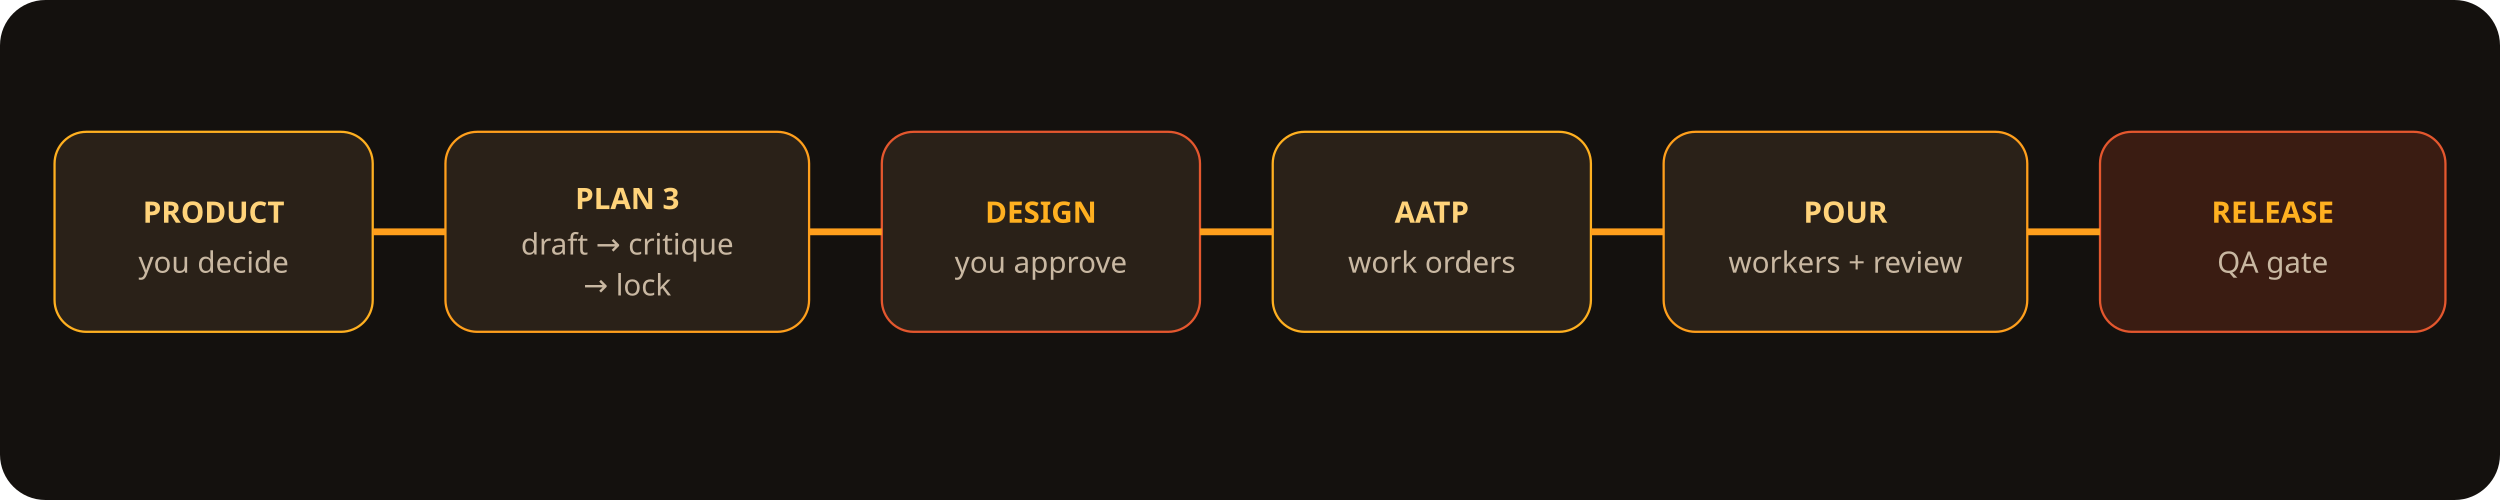
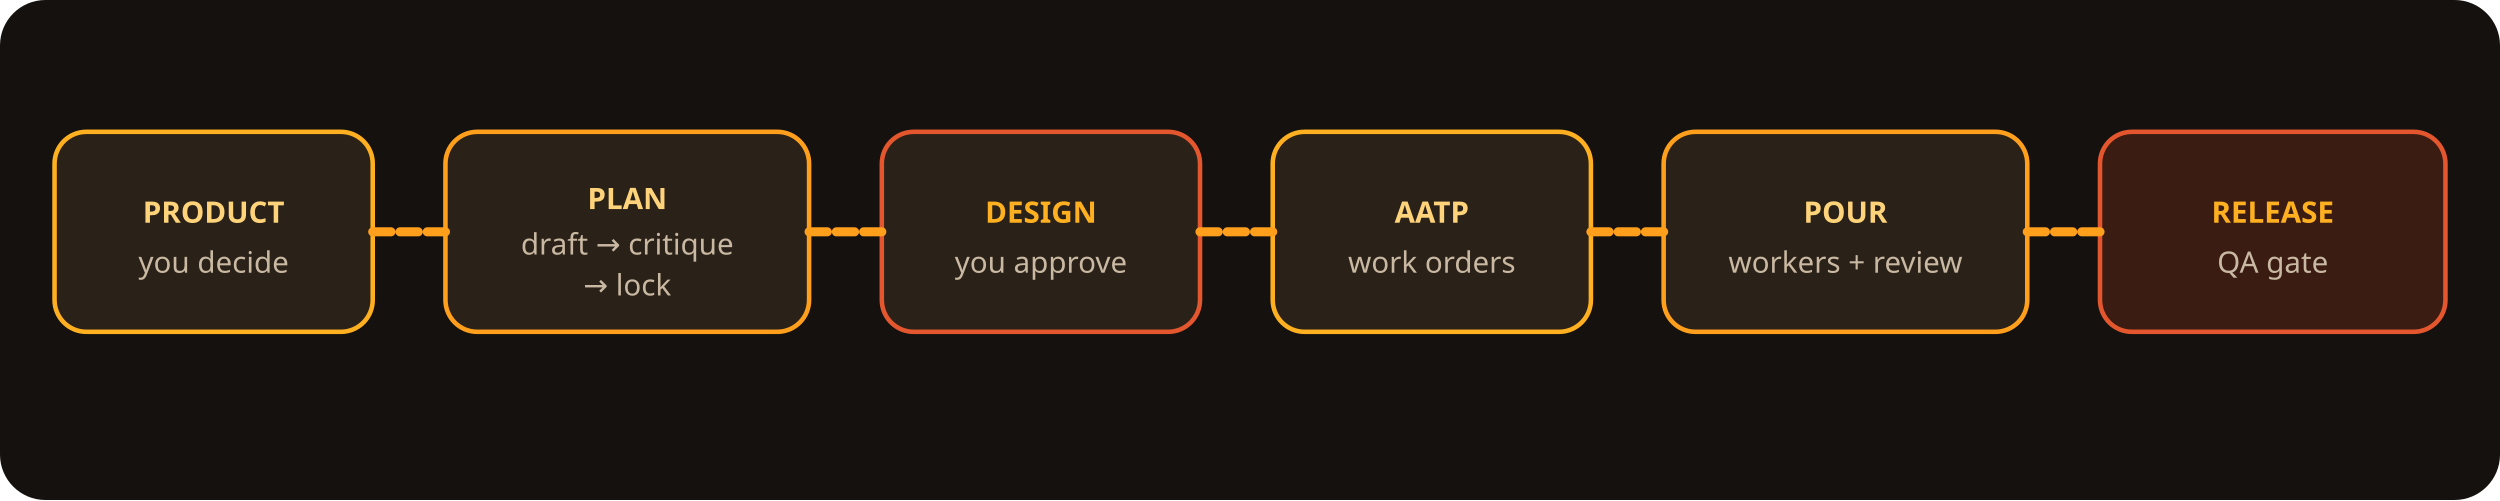
<svg xmlns="http://www.w3.org/2000/svg" viewBox="0 0 1100 220" role="img" aria-label="Foundry pipeline">
+   <defs>
+     <style>
+       @keyframes flowDash {
+         to { stroke-dashoffset: -24; }
+       }
+       @keyframes pulseShadow {
+         0%, 100% { filter: drop-shadow(0 0 3px rgba(255,159,28,0.2)); }
+         50% { filter: drop-shadow(0 0 12px rgba(255,159,28,0.8)); }
+       }
+       @keyframes floatUp {
+         0%, 100% { transform: translateY(0); }
+         50% { transform: translateY(-4px); }
+       }
+       .flow-arrow { stroke-dasharray: 8 4; animation: flowDash 1s linear infinite; stroke-linecap: round; }
+       .box { transform-origin: center; }
+       .box-1 { animation: floatUp 4s ease-in-out infinite 0s, pulseShadow 4s ease-in-out infinite 0s; }
+       .box-2 { animation: floatUp 4s ease-in-out infinite 0.5s, pulseShadow 4s ease-in-out infinite 0.5s; }
+       .box-3 { animation: floatUp 4s ease-in-out infinite 1s, pulseShadow 4s ease-in-out infinite 1s; }
+       .box-4 { animation: floatUp 4s ease-in-out infinite 1.5s, pulseShadow 4s ease-in-out infinite 1.5s; }
+       .box-5 { animation: floatUp 4s ease-in-out infinite 2s, pulseShadow 4s ease-in-out infinite 2s; }
+       .box-6 { animation: floatUp 4s ease-in-out infinite 2.5s, pulseShadow 4s ease-in-out infinite 2.5s; }
+     </style>
+   </defs>
  <rect width="1100" height="220" rx="20" fill="#14110E" />
  <g font-family="ui-sans-serif, system-ui, sans-serif" font-size="13" font-weight="700" text-anchor="middle">
-     <rect x="24" y="58" width="140" height="88" rx="14" fill="#2A2118" stroke="#FFB020" />
-     <text x="94" y="98" fill="#FFD37A">PRODUCT</text>
-     <text x="94" y="120" fill="#C9B8A2" font-weight="500">you decide</text>
-     <rect x="196" y="58" width="160" height="88" rx="14" fill="#2A2118" stroke="#FF9F1C" />
-     <text x="276" y="92" fill="#FFD37A">PLAN 3</text>
-     <text x="276" y="112" fill="#C9B8A2" font-weight="500">draft → critique</text>
-     <text x="276" y="130" fill="#C9B8A2" font-weight="500">→ lock</text>
-     <rect x="388" y="58" width="140" height="88" rx="14" fill="#2A2118" stroke="#E4572E" />
-     <text x="458" y="98" fill="#FFB020">DESIGN</text>
-     <text x="458" y="120" fill="#C9B8A2" font-weight="500">you approve</text>
-     <rect x="560" y="58" width="140" height="88" rx="14" fill="#2A2118" stroke="#FFB020" />
-     <text x="630" y="98" fill="#FFD37A">AATP</text>
-     <text x="630" y="120" fill="#C9B8A2" font-weight="500">work orders</text>
-     <rect x="732" y="58" width="160" height="88" rx="14" fill="#2A2118" stroke="#FF9F1C" />
-     <text x="812" y="98" fill="#FFD37A">POUR</text>
-     <text x="812" y="120" fill="#C9B8A2" font-weight="500">workers + review</text>
-     <rect x="924" y="58" width="152" height="88" rx="14" fill="#3A1C12" stroke="#E4572E" />
-     <text x="1000" y="98" fill="#FFB020">RELEASE</text>
-     <text x="1000" y="120" fill="#C9B8A2" font-weight="500">QA gate</text>
-     <path d="M164 102h32M356 102h32M528 102h32M700 102h32M892 102h32" stroke="#FF9F1C" stroke-width="3" />
+     <g class="box box-1">
+       <rect x="24" y="58" width="140" height="88" rx="14" fill="#2A2118" stroke="#FFB020" stroke-width="2" />
+       <text x="94" y="98" fill="#FFD37A">PRODUCT</text>
+       <text x="94" y="120" fill="#C9B8A2" font-weight="500">you decide</text>
+     </g>
+     <g class="box box-2">
+       <rect x="196" y="58" width="160" height="88" rx="14" fill="#2A2118" stroke="#FF9F1C" stroke-width="2" />
+       <text x="276" y="92" fill="#FFD37A">PLAN</text>
+       <text x="276" y="112" fill="#C9B8A2" font-weight="500">draft → critique</text>
+       <text x="276" y="130" fill="#C9B8A2" font-weight="500">→ lock</text>
+     </g>
+     <g class="box box-3">
+       <rect x="388" y="58" width="140" height="88" rx="14" fill="#2A2118" stroke="#E4572E" stroke-width="2" />
+       <text x="458" y="98" fill="#FFB020">DESIGN</text>
+       <text x="458" y="120" fill="#C9B8A2" font-weight="500">you approve</text>
+     </g>
+     <g class="box box-4">
+       <rect x="560" y="58" width="140" height="88" rx="14" fill="#2A2118" stroke="#FFB020" stroke-width="2" />
+       <text x="630" y="98" fill="#FFD37A">AATP</text>
+       <text x="630" y="120" fill="#C9B8A2" font-weight="500">work orders</text>
+     </g>
+     <g class="box box-5">
+       <rect x="732" y="58" width="160" height="88" rx="14" fill="#2A2118" stroke="#FF9F1C" stroke-width="2" />
+       <text x="812" y="98" fill="#FFD37A">POUR</text>
+       <text x="812" y="120" fill="#C9B8A2" font-weight="500">workers + review</text>
+     </g>
+     <g class="box box-6">
+       <rect x="924" y="58" width="152" height="88" rx="14" fill="#3A1C12" stroke="#E4572E" stroke-width="2" />
+       <text x="1000" y="98" fill="#FFB020">RELEASE</text>
+       <text x="1000" y="120" fill="#C9B8A2" font-weight="500">QA gate</text>
+     </g>
+     <path class="flow-arrow" d="M164 102h32M356 102h32M528 102h32M700 102h32M892 102h32" stroke="#FF9F1C" stroke-width="4" />
  </g>
</svg>
